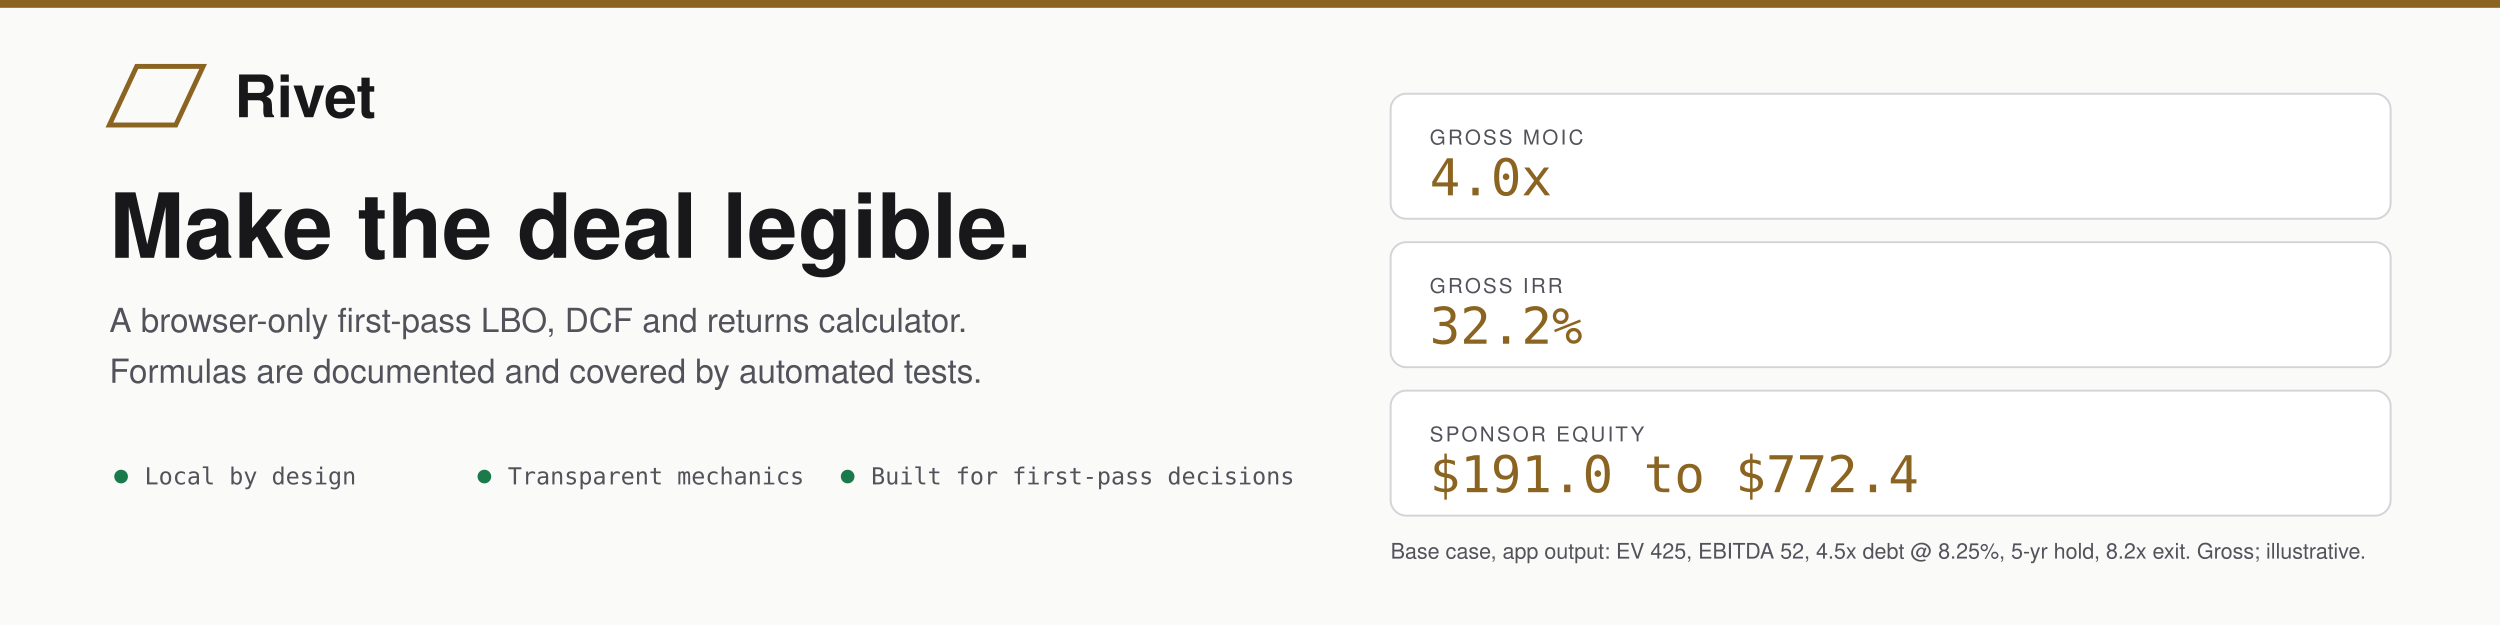
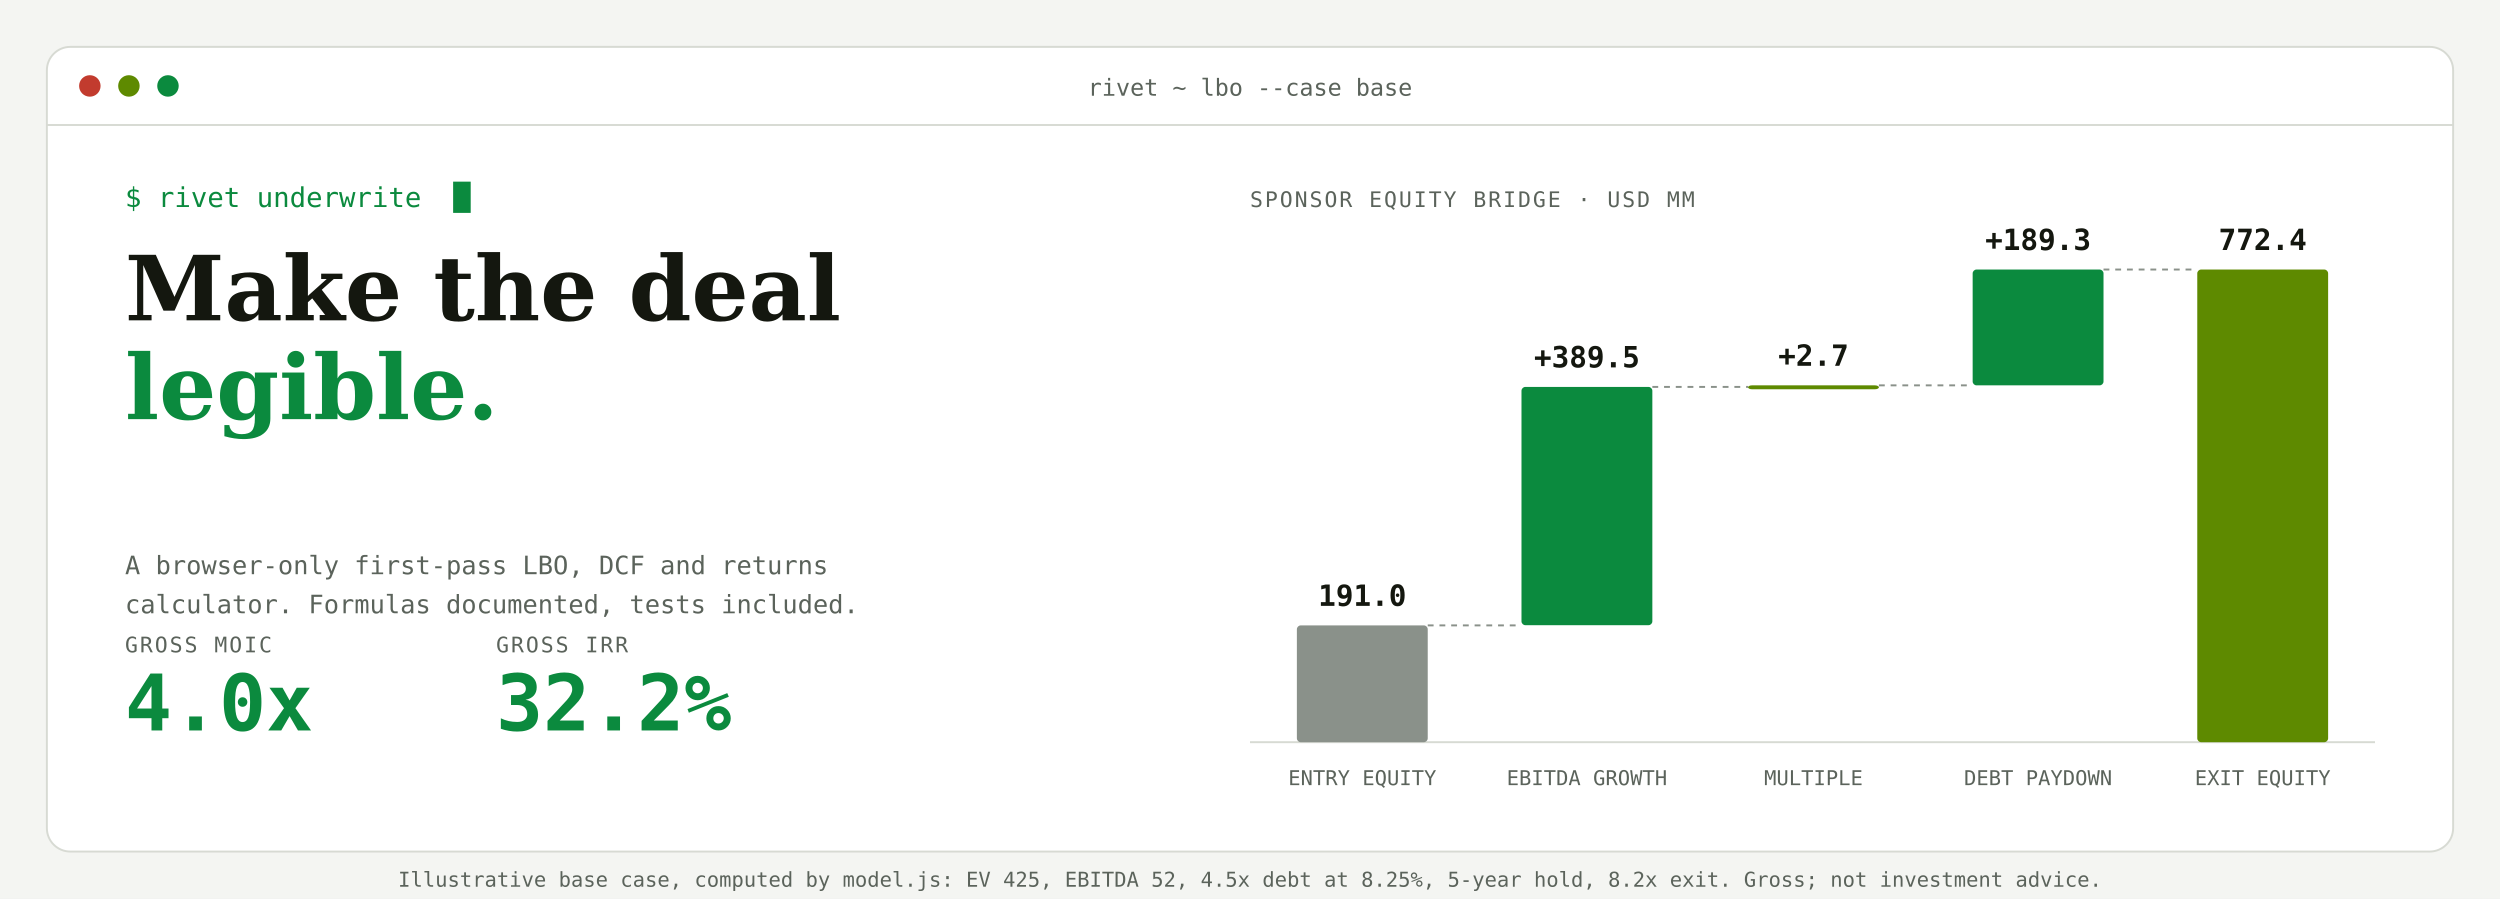
- <svg xmlns="http://www.w3.org/2000/svg" viewBox="0 0 1280 320" width="1280" height="320" role="img" aria-labelledby="t d">
-   <rect width="1280" height="320" fill="#fafaf9" />
-   <rect x="0" y="0" width="1280" height="4" fill="#8a6420" />
-   <path d="M56 64l14-30h34l-14 30z" fill="none" stroke="#8a6420" stroke-width="2.5" />
-   <text x="120" y="60" font-family="IBM Plex Sans,-apple-system,Segoe UI,Helvetica,Arial,sans-serif" font-size="30" font-weight="600" fill="#18181b" text-anchor="start" letter-spacing="0">Rivet</text>
-   <text x="56" y="132" font-family="IBM Plex Sans,-apple-system,Segoe UI,Helvetica,Arial,sans-serif" font-size="46" font-weight="600" fill="#18181b" text-anchor="start" letter-spacing="0">Make the deal legible.</text>
-   <text x="56" y="170" font-family="IBM Plex Sans,-apple-system,Segoe UI,Helvetica,Arial,sans-serif" font-size="17" font-weight="400" fill="#52525b" text-anchor="start" letter-spacing="0">A browser-only first-pass LBO, DCF and returns calculator.</text>
-   <text x="56" y="196" font-family="IBM Plex Sans,-apple-system,Segoe UI,Helvetica,Arial,sans-serif" font-size="17" font-weight="400" fill="#52525b" text-anchor="start" letter-spacing="0">Formulas are documented and covered by automated tests.</text>
-   <circle cx="62" cy="244" r="3.5" fill="#1b7a4b" />
-   <text x="74" y="248" font-family="DM Mono,ui-monospace,SFMono-Regular,Menlo,Consolas,monospace" font-size="12" font-weight="400" fill="#52525b" text-anchor="start" letter-spacing="0">Local by design</text>
-   <circle cx="248" cy="244" r="3.5" fill="#1b7a4b" />
-   <text x="260" y="248" font-family="DM Mono,ui-monospace,SFMono-Regular,Menlo,Consolas,monospace" font-size="12" font-weight="400" fill="#52525b" text-anchor="start" letter-spacing="0">Transparent mechanics</text>
-   <circle cx="434" cy="244" r="3.5" fill="#1b7a4b" />
-   <text x="446" y="248" font-family="DM Mono,ui-monospace,SFMono-Regular,Menlo,Consolas,monospace" font-size="12" font-weight="400" fill="#52525b" text-anchor="start" letter-spacing="0">Built for first-pass decisions</text>
-   <rect x="712" y="48" width="512" height="64" rx="8" fill="#ffffff" stroke="#d4d4d8" stroke-width="1" />
-   <text x="732" y="74" font-family="IBM Plex Sans,-apple-system,Segoe UI,Helvetica,Arial,sans-serif" font-size="10.5" font-weight="500" fill="#52525b" text-anchor="start" letter-spacing="1.2">GROSS MOIC</text>
-   <text x="732" y="100" font-family="DM Mono,ui-monospace,SFMono-Regular,Menlo,Consolas,monospace" font-size="26" font-weight="500" fill="#8a6420" text-anchor="start" letter-spacing="0">4.0x</text>
-   <rect x="712" y="124" width="512" height="64" rx="8" fill="#ffffff" stroke="#d4d4d8" stroke-width="1" />
-   <text x="732" y="150" font-family="IBM Plex Sans,-apple-system,Segoe UI,Helvetica,Arial,sans-serif" font-size="10.5" font-weight="500" fill="#52525b" text-anchor="start" letter-spacing="1.2">GROSS IRR</text>
-   <text x="732" y="176" font-family="DM Mono,ui-monospace,SFMono-Regular,Menlo,Consolas,monospace" font-size="26" font-weight="500" fill="#8a6420" text-anchor="start" letter-spacing="0">32.2%</text>
-   <rect x="712" y="200" width="512" height="64" rx="8" fill="#ffffff" stroke="#d4d4d8" stroke-width="1" />
-   <text x="732" y="226" font-family="IBM Plex Sans,-apple-system,Segoe UI,Helvetica,Arial,sans-serif" font-size="10.5" font-weight="500" fill="#52525b" text-anchor="start" letter-spacing="1.2">SPONSOR EQUITY</text>
-   <text x="732" y="252" font-family="DM Mono,ui-monospace,SFMono-Regular,Menlo,Consolas,monospace" font-size="26" font-weight="500" fill="#8a6420" text-anchor="start" letter-spacing="0">$191.0 to $772.4</text>
-   <text x="712" y="286" font-family="IBM Plex Sans,-apple-system,Segoe UI,Helvetica,Arial,sans-serif" font-size="11" font-weight="400" fill="#52525b" text-anchor="start" letter-spacing="0">Base case, app output: EV 425, EBITDA 52, 4.5x debt @ 8.25%, 5-yr hold, 8.2x exit. Gross; illustrative.</text>
+ <svg xmlns="http://www.w3.org/2000/svg" viewBox="0 0 1280 460" width="1280" height="460" role="img" aria-labelledby="t d">
+   <style>text{font-family:'DejaVu Sans Mono',Menlo,Consolas,monospace}.serif{font-family:Georgia,'DejaVu Serif',serif}.b0{transform-box:fill-box;transform-origin:50% 100%;animation:k0 10s ease-in-out infinite}@keyframes k0{0%,80.0%{transform:scaleY(1);opacity:1}83.0%{transform:scaleY(0);opacity:.2}92.0%,100%{transform:scaleY(1);opacity:1}}.b1{transform-box:fill-box;transform-origin:50% 100%;animation:k1 10s ease-in-out infinite}@keyframes k1{0%,80.7%{transform:scaleY(1);opacity:1}83.7%{transform:scaleY(0);opacity:.2}92.7%,100%{transform:scaleY(1);opacity:1}}.b2{transform-box:fill-box;transform-origin:50% 100%;animation:k2 10s ease-in-out infinite}@keyframes k2{0%,81.4%{transform:scaleY(1);opacity:1}84.4%{transform:scaleY(0);opacity:.2}93.4%,100%{transform:scaleY(1);opacity:1}}.b3{transform-box:fill-box;transform-origin:50% 100%;animation:k3 10s ease-in-out infinite}@keyframes k3{0%,82.1%{transform:scaleY(1);opacity:1}85.1%{transform:scaleY(0);opacity:.2}94.1%,100%{transform:scaleY(1);opacity:1}}.b4{transform-box:fill-box;transform-origin:50% 100%;animation:k4 10s ease-in-out infinite}@keyframes k4{0%,82.8%{transform:scaleY(1);opacity:1}85.8%{transform:scaleY(0);opacity:.2}94.8%,100%{transform:scaleY(1);opacity:1}}.cur{animation:blink 1.2s steps(1) infinite}@keyframes blink{50%{opacity:0}}@media (prefers-reduced-motion:reduce){*{animation:none!important}}</style>
+   <rect width="1280" height="460" fill="#F4F5F2" />
+   <rect x="24" y="24" width="1232" height="412" rx="12" fill="#FFFFFF" stroke="#D7DAD3" />
+   <path d="M24 64H1256" stroke="#D7DAD3" />
+   <circle cx="46" cy="44" r="5.5" fill="#C23B2E" />
+   <circle cx="66" cy="44" r="5.5" fill="#5E8A00" />
+   <circle cx="86" cy="44" r="5.5" fill="#0B8A3E" />
+   <text x="640" y="49" font-size="12" fill="#5B635B" text-anchor="middle">rivet ~ lbo --case base</text>
+   <text x="64" y="106" font-size="14" fill="#0B8A3E">$ rivet underwrite</text>
+   <rect class="cur" x="232" y="93" width="9" height="16" fill="#0B8A3E" />
+   <text class="serif" x="64" y="164" font-size="46" font-weight="700" fill="#14170F" style="font-family:Georgia,'DejaVu Serif',serif">Make the deal</text>
+   <text class="serif" x="64" y="214.6" font-size="46" font-weight="700" fill="#0B8A3E" style="font-family:Georgia,'DejaVu Serif',serif">legible.</text>
+   <text x="64" y="294" font-size="13" fill="#5B635B">A browser-only first-pass LBO, DCF and returns</text>
+   <text x="64" y="314" font-size="13" fill="#5B635B">calculator. Formulas documented, tests included.</text>
+   <text x="64" y="334" font-size="11" letter-spacing="1" fill="#5B635B">GROSS MOIC</text>
+   <text x="64" y="374" font-size="40" font-weight="700" fill="#0B8A3E">4.0x</text>
+   <text x="254" y="334" font-size="11" letter-spacing="1" fill="#5B635B">GROSS IRR</text>
+   <text x="254" y="374" font-size="40" font-weight="700" fill="#0B8A3E">32.2%</text>
+   <text x="640" y="106" font-size="11" letter-spacing="1" fill="#5B635B">SPONSOR EQUITY BRIDGE · USD MM</text>
+   <line x1="640" y1="380" x2="1216" y2="380" stroke="#D7DAD3" />
+   <line x1="731" y1="320.2" x2="779" y2="320.2" stroke="#8A918A" stroke-width="1" stroke-dasharray="3 3" />
+   <line x1="846" y1="198.1" x2="895" y2="198.1" stroke="#8A918A" stroke-width="1" stroke-dasharray="3 3" />
+   <line x1="962" y1="197.3" x2="1010" y2="197.3" stroke="#8A918A" stroke-width="1" stroke-dasharray="3 3" />
+   <line x1="1077" y1="138.0" x2="1125" y2="138.0" stroke="#8A918A" stroke-width="1" stroke-dasharray="3 3" />
+   <rect class="b0" x="664" y="320.2" width="67" height="59.8" rx="2" fill="#8A918A" />
+   <rect class="b1" x="779" y="198.1" width="67" height="122.0" rx="2" fill="#0B8A3E" />
+   <rect class="b2" x="895" y="197.3" width="67" height="2.0" rx="2" fill="#5E8A00" />
+   <rect class="b3" x="1010" y="138.0" width="67" height="59.3" rx="2" fill="#0B8A3E" />
+   <rect class="b4" x="1125" y="138.0" width="67" height="242.0" rx="2" fill="#5E8A00" />
+   <text x="697.5" y="310.2" font-size="15" font-weight="700" fill="#14170F" text-anchor="middle">191.0</text>
+   <text x="697.5" y="402" font-size="10.5" fill="#5B635B" text-anchor="middle">ENTRY EQUITY</text>
+   <text x="812.5" y="188.1" font-size="15" font-weight="700" fill="#14170F" text-anchor="middle">+389.5</text>
+   <text x="812.5" y="402" font-size="10.5" fill="#5B635B" text-anchor="middle">EBITDA GROWTH</text>
+   <text x="928.5" y="187.3" font-size="15" font-weight="700" fill="#14170F" text-anchor="middle">+2.7</text>
+   <text x="928.5" y="402" font-size="10.5" fill="#5B635B" text-anchor="middle">MULTIPLE</text>
+   <text x="1043.5" y="128.0" font-size="15" font-weight="700" fill="#14170F" text-anchor="middle">+189.3</text>
+   <text x="1043.5" y="402" font-size="10.5" fill="#5B635B" text-anchor="middle">DEBT PAYDOWN</text>
+   <text x="1158.5" y="128.0" font-size="15" font-weight="700" fill="#14170F" text-anchor="middle">772.4</text>
+   <text x="1158.5" y="402" font-size="10.5" fill="#5B635B" text-anchor="middle">EXIT EQUITY</text>
+   <text x="640" y="454" font-size="10.5" fill="#5B635B" text-anchor="middle">Illustrative base case, computed by model.js: EV 425, EBITDA 52, 4.5x debt at 8.25%, 5-year hold, 8.2x exit. Gross; not investment advice.</text>
</svg>
